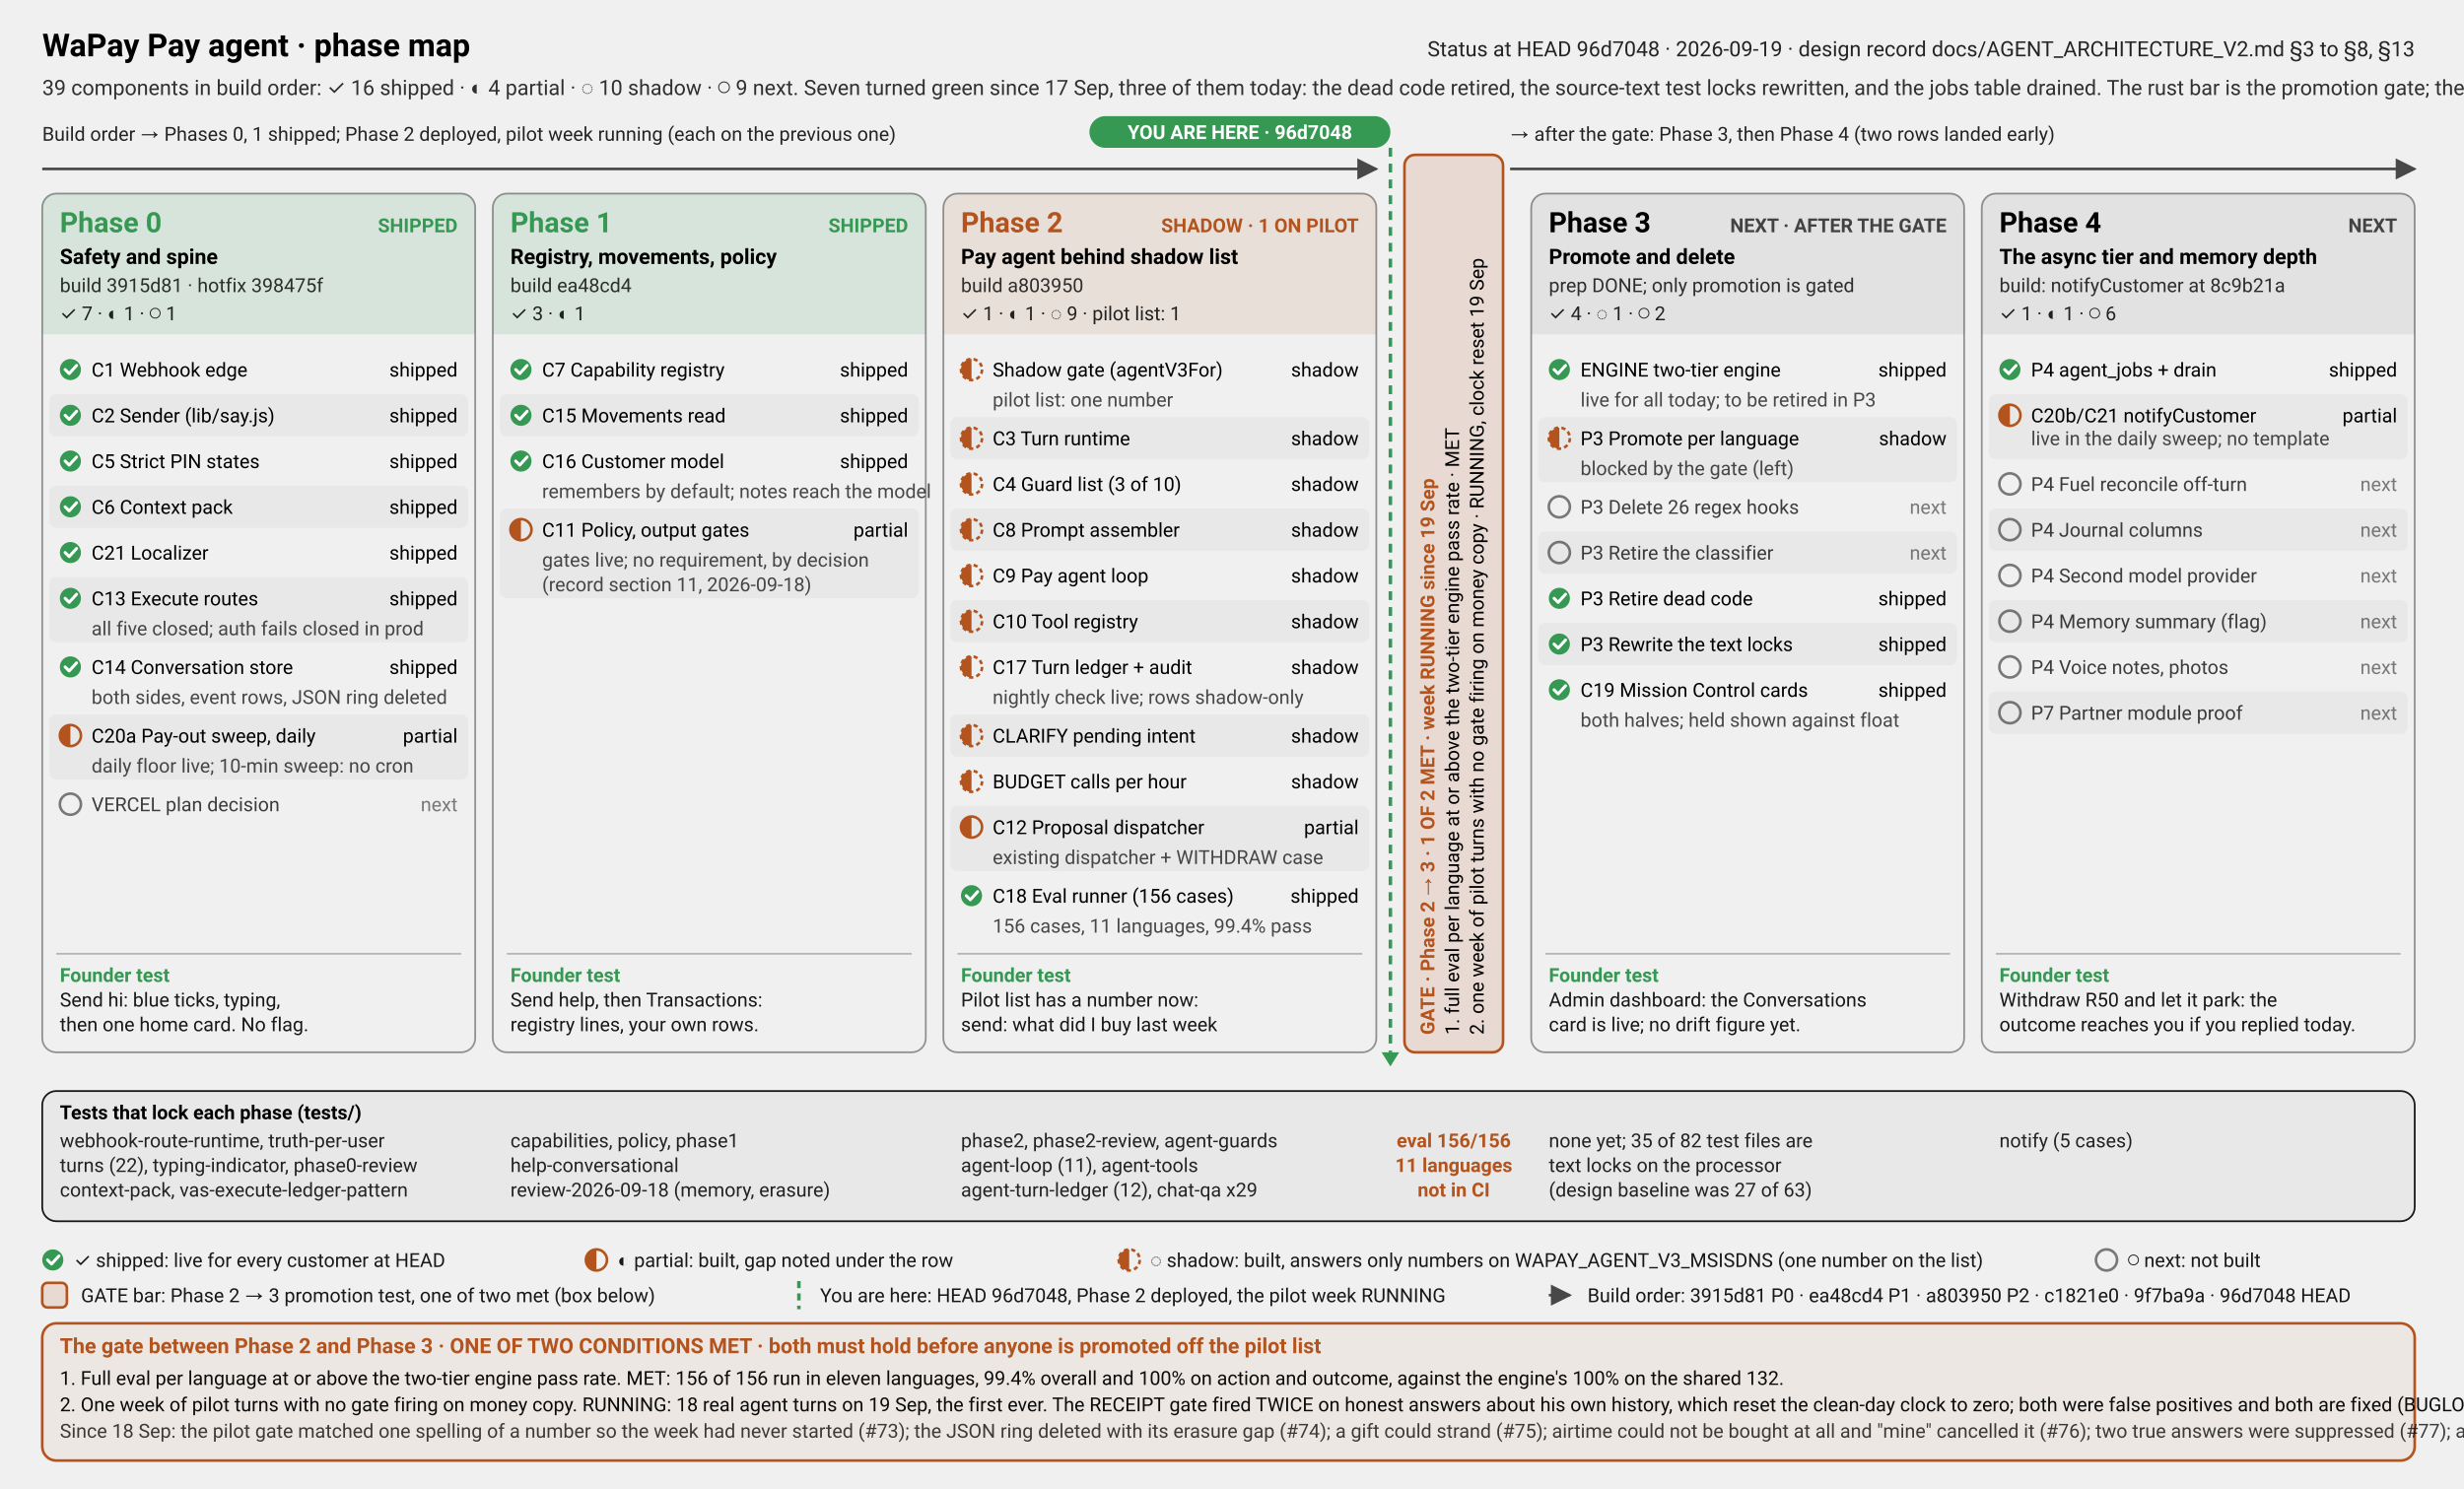
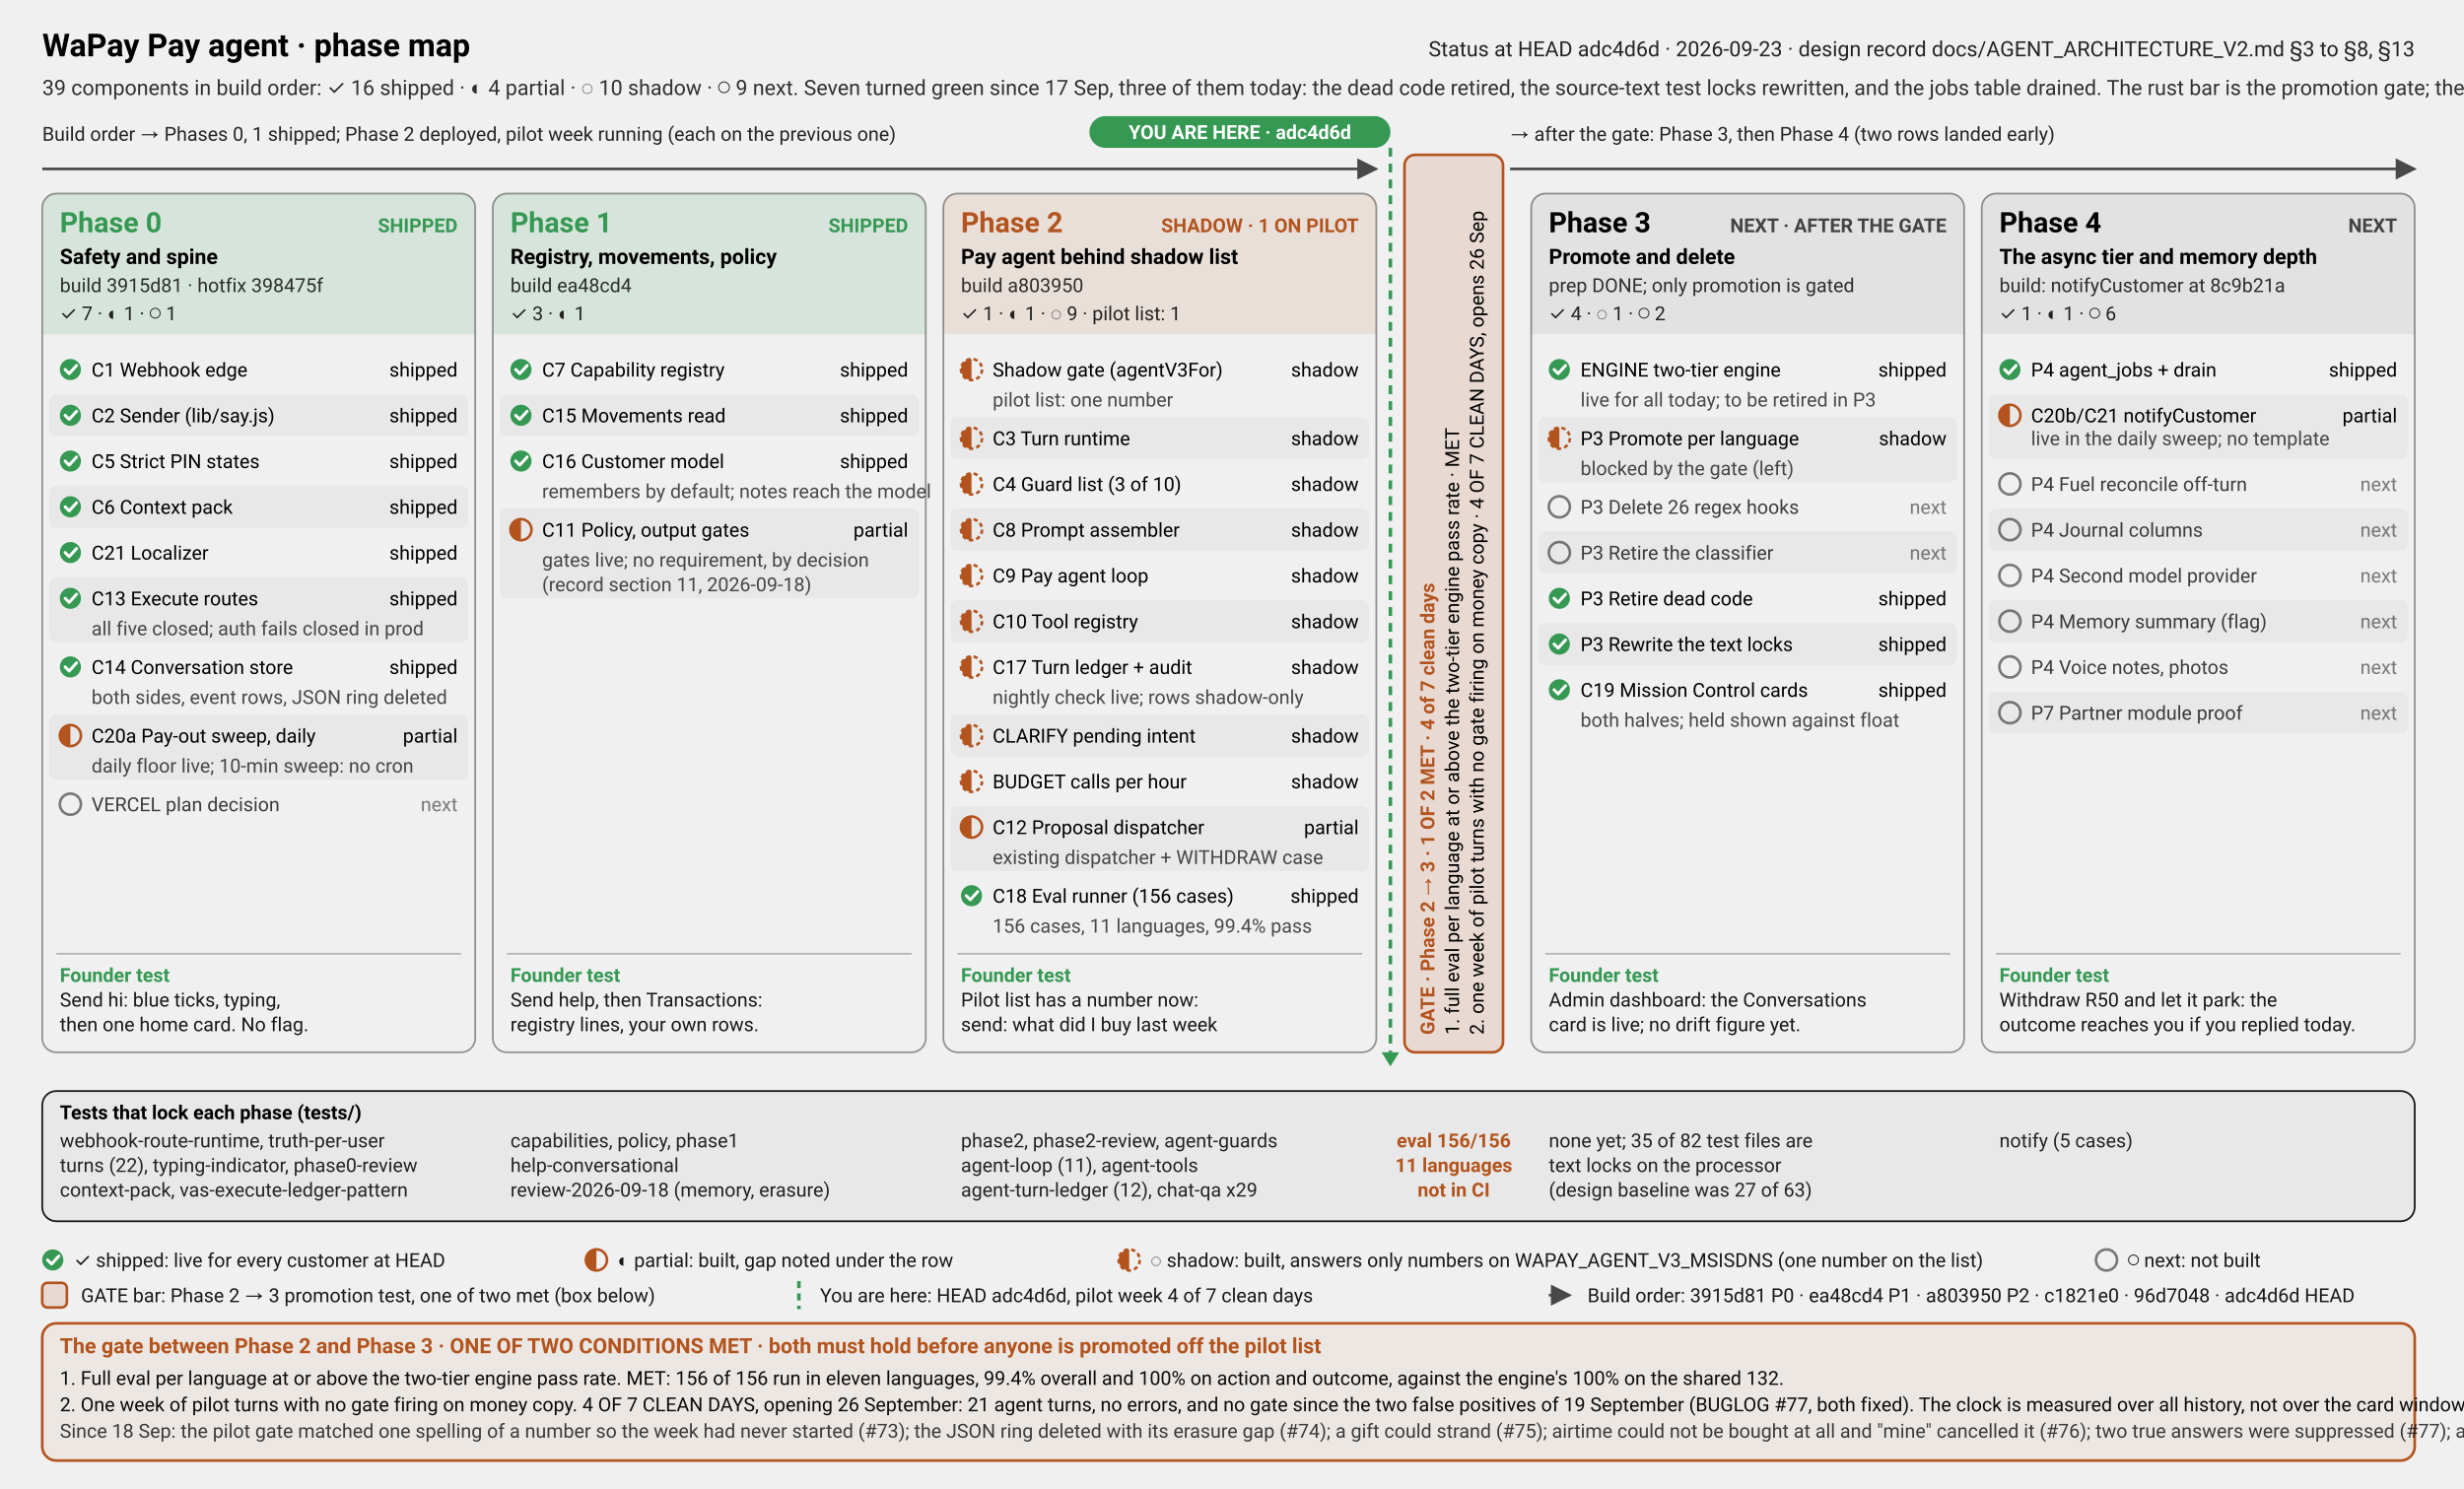
<svg xmlns="http://www.w3.org/2000/svg" viewBox="0 0 1400 846" width="1400" height="846" role="img" aria-label="Phase map of the WaPay Pay agent build at HEAD 8c9b21a on 2026-09-18. 39 components: 16 shipped, 4 partial, 10 shadow, 9 next. Phases 0 and 1 are shipped (builds 3915d81 and ea48cd4), Phase 2 (a803950) is deployed behind a pilot list and the pilot week is running as of 19 September, the eval half of the promotion gate into Phase 3 is met and a week of clean turns is what remains, and most of Phases 3 and 4 is next." font-family="system-ui, -apple-system, 'Segoe UI', Roboto, Helvetica, Arial, sans-serif" fill="currentColor" stroke="none">
  <defs>
    <marker id="ah" viewBox="0 0 10 10" refX="9" refY="5" markerWidth="8" markerHeight="8" orient="auto-start-reverse">
      <path d="M0 0 L10 5 L0 10 z" fill="currentColor" />
    </marker>
  </defs>
  <text x="24" y="32" font-size="18" font-weight="600">WaPay Pay agent · phase map</text>
-   <text x="1372" y="32" font-size="12" text-anchor="end" opacity="0.85">Status at HEAD 96d7048 · 2026-09-19 · design record docs/AGENT_ARCHITECTURE_V2.md §3 to §8, §13</text>
+   <text x="1372" y="32" font-size="12" text-anchor="end" opacity="0.85">Status at HEAD adc4d6d · 2026-09-23 · design record docs/AGENT_ARCHITECTURE_V2.md §3 to §8, §13</text>
  <text x="24" y="54" font-size="12" opacity="0.8">39 components in build order: ✓ 16 shipped · ◐ 4 partial · ◌ 10 shadow · ○ 9 next. Seven turned green since 17 Sep, three of them today: the dead code retired, the source-text test locks rewritten, and the jobs table drained. The rust bar is the promotion gate; the dashed green line is where the build stands.</text>
  <line x1="24" y1="96" x2="782" y2="96" stroke="currentColor" stroke-width="1.5" opacity="0.7" marker-end="url(#ah)" />
  <text x="24" y="80" font-size="11" opacity="0.85">Build order → Phases 0, 1 shipped; Phase 2 deployed, pilot week running (each on the previous one)</text>
  <line x1="858" y1="96" x2="1372" y2="96" stroke="currentColor" stroke-width="1.5" opacity="0.7" marker-end="url(#ah)" />
  <text x="858" y="80" font-size="11" opacity="0.85">→ after the gate: Phase 3, then Phase 4 (two rows landed early)</text>
  <rect x="619" y="66" width="171" height="18" rx="9" fill="#359853" />
-   <text x="704.5" y="79" font-size="11" text-anchor="middle" font-weight="600" fill="#fff">YOU ARE HERE · 96d7048</text>
+   <text x="704.5" y="79" font-size="11" text-anchor="middle" font-weight="600" fill="#fff">YOU ARE HERE · adc4d6d</text>
  <line x1="790" y1="84" x2="790" y2="598" stroke="#359853" stroke-width="2" stroke-dasharray="5 4" />
  <path d="M785 598 l10 0 l-5 8 z" fill="#359853" />
  <rect x="798" y="88" width="56" height="510" rx="6" fill="#B3541E" fill-opacity="0.14" stroke="#B3541E" stroke-width="1.5" />
-   <text x="815" y="588" font-size="11" font-weight="600" fill="#B3541E" transform="rotate(-90 815 588)">GATE · Phase 2 → 3 · 1 OF 2 MET · week RUNNING since 19 Sep</text>
+   <text x="815" y="588" font-size="11" font-weight="600" fill="#B3541E" transform="rotate(-90 815 588)">GATE · Phase 2 → 3 · 1 OF 2 MET · 4 of 7 clean days</text>
  <text x="829" y="588" font-size="11" transform="rotate(-90 829 588)">1. full eval per language at or above the two-tier engine pass rate · MET</text>
-   <text x="843" y="588" font-size="11" transform="rotate(-90 843 588)">2. one week of pilot turns with no gate firing on money copy · RUNNING, clock reset 19 Sep</text>
+   <text x="843" y="588" font-size="11" transform="rotate(-90 843 588)">2. one week of pilot turns with no gate firing on money copy · 4 OF 7 CLEAN DAYS, opens 26 Sep</text>
  <rect x="24" y="110" width="246" height="488" rx="8" fill="none" stroke="currentColor" stroke-width="1" opacity="0.4" />
  <path d="M32 110 h230 a8 8 0 0 1 8 8 v72 h-246 v-72 a8 8 0 0 1 8 -8 z" fill="#359853" fill-opacity="0.13" />
  <text x="34" y="132" font-size="16" font-weight="600" fill="#359853">Phase 0</text>
  <text x="260" y="132" font-size="11" text-anchor="end" font-weight="600" fill="#359853" opacity="1">SHIPPED</text>
  <text x="34" y="150" font-size="12" font-weight="600">Safety and spine</text>
  <text x="34" y="166" font-size="11" opacity="0.8">build 3915d81 · hotfix 398475f</text>
  <text x="34" y="182" font-size="11" opacity="0.85">✓ 7 · ◐ 1 · ○ 1</text>
  <circle cx="40" cy="210" r="6" fill="#359853" />
  <path d="M37 210 l2.3 2.3 l4.2 -4.6" fill="none" stroke="#fff" stroke-width="1.7" stroke-linecap="round" stroke-linejoin="round" />
  <text x="52" y="214" font-size="11" opacity="1">C1 Webhook edge</text>
  <text x="260" y="214" font-size="11" text-anchor="end" fill="currentColor" opacity="1">shipped</text>
  <rect x="28" y="224" width="238" height="24" rx="4" fill="currentColor" fill-opacity="0.035" />
  <circle cx="40" cy="236" r="6" fill="#359853" />
  <path d="M37 236 l2.3 2.3 l4.2 -4.6" fill="none" stroke="#fff" stroke-width="1.7" stroke-linecap="round" stroke-linejoin="round" />
  <text x="52" y="240" font-size="11" opacity="1">C2 Sender (lib/say.js)</text>
  <text x="260" y="240" font-size="11" text-anchor="end" fill="currentColor" opacity="1">shipped</text>
  <circle cx="40" cy="262" r="6" fill="#359853" />
  <path d="M37 262 l2.3 2.3 l4.2 -4.6" fill="none" stroke="#fff" stroke-width="1.7" stroke-linecap="round" stroke-linejoin="round" />
  <text x="52" y="266" font-size="11" opacity="1">C5 Strict PIN states</text>
  <text x="260" y="266" font-size="11" text-anchor="end" fill="currentColor" opacity="1">shipped</text>
  <rect x="28" y="276" width="238" height="24" rx="4" fill="currentColor" fill-opacity="0.035" />
  <circle cx="40" cy="288" r="6" fill="#359853" />
  <path d="M37 288 l2.3 2.3 l4.2 -4.6" fill="none" stroke="#fff" stroke-width="1.7" stroke-linecap="round" stroke-linejoin="round" />
  <text x="52" y="292" font-size="11" opacity="1">C6 Context pack</text>
  <text x="260" y="292" font-size="11" text-anchor="end" fill="currentColor" opacity="1">shipped</text>
  <circle cx="40" cy="314" r="6" fill="#359853" />
  <path d="M37 314 l2.3 2.3 l4.2 -4.6" fill="none" stroke="#fff" stroke-width="1.7" stroke-linecap="round" stroke-linejoin="round" />
  <text x="52" y="318" font-size="11" opacity="1">C21 Localizer</text>
  <text x="260" y="318" font-size="11" text-anchor="end" fill="currentColor" opacity="1">shipped</text>
  <rect x="28" y="328" width="238" height="37" rx="4" fill="currentColor" fill-opacity="0.035" />
  <circle cx="40" cy="340" r="6" fill="#359853" />
  <path d="M37 340 l2.3 2.3 l4.2 -4.6" fill="none" stroke="#fff" stroke-width="1.7" stroke-linecap="round" stroke-linejoin="round" />
  <text x="52" y="344" font-size="11" opacity="1">C13 Execute routes</text>
  <text x="260" y="344" font-size="11" text-anchor="end" fill="currentColor" opacity="1">shipped</text>
  <text x="52" y="361" font-size="11" opacity="0.7">all five closed; auth fails closed in prod</text>
  <circle cx="40" cy="379" r="6" fill="#359853" />
  <path d="M37 379 l2.3 2.3 l4.2 -4.6" fill="none" stroke="#fff" stroke-width="1.7" stroke-linecap="round" stroke-linejoin="round" />
  <text x="52" y="383" font-size="11" opacity="1">C14 Conversation store</text>
  <text x="260" y="383" font-size="11" text-anchor="end" fill="currentColor" opacity="1">shipped</text>
  <text x="52" y="400" font-size="11" opacity="0.7">both sides, event rows, JSON ring deleted</text>
  <rect x="28" y="406" width="238" height="37" rx="4" fill="currentColor" fill-opacity="0.035" />
  <circle cx="40" cy="418" r="6" fill="none" stroke="#B3541E" stroke-width="1.5" />
  <path d="M40 412 A6 6 0 0 0 40 424 Z" fill="#B3541E" />
  <text x="52" y="422" font-size="11" opacity="1">C20a Pay-out sweep, daily</text>
  <text x="260" y="422" font-size="11" text-anchor="end" fill="currentColor" opacity="1">partial</text>
  <text x="52" y="439" font-size="11" opacity="0.7">daily floor live; 10-min sweep: no cron</text>
  <circle cx="40" cy="457" r="6" fill="none" stroke="currentColor" stroke-width="1.5" opacity="0.5" />
  <text x="52" y="461" font-size="11" opacity="0.75">VERCEL plan decision</text>
  <text x="260" y="461" font-size="11" text-anchor="end" fill="currentColor" opacity="0.5">next</text>
  <line x1="32" y1="542" x2="262" y2="542" stroke="currentColor" stroke-width="1" opacity="0.25" />
  <text x="34" y="558" font-size="11" font-weight="600" fill="#359853">Founder test</text>
  <text x="34" y="572" font-size="11" opacity="0.9">Send hi: blue ticks, typing,</text>
  <text x="34" y="586" font-size="11" opacity="0.9">then one home card. No flag.</text>
  <rect x="280" y="110" width="246" height="488" rx="8" fill="none" stroke="currentColor" stroke-width="1" opacity="0.4" />
  <path d="M288 110 h230 a8 8 0 0 1 8 8 v72 h-246 v-72 a8 8 0 0 1 8 -8 z" fill="#359853" fill-opacity="0.13" />
  <text x="290" y="132" font-size="16" font-weight="600" fill="#359853">Phase 1</text>
  <text x="516" y="132" font-size="11" text-anchor="end" font-weight="600" fill="#359853" opacity="1">SHIPPED</text>
  <text x="290" y="150" font-size="12" font-weight="600">Registry, movements, policy</text>
  <text x="290" y="166" font-size="11" opacity="0.8">build ea48cd4</text>
  <text x="290" y="182" font-size="11" opacity="0.85">✓ 3 · ◐ 1</text>
  <circle cx="296" cy="210" r="6" fill="#359853" />
  <path d="M293 210 l2.3 2.3 l4.2 -4.6" fill="none" stroke="#fff" stroke-width="1.7" stroke-linecap="round" stroke-linejoin="round" />
  <text x="308" y="214" font-size="11" opacity="1">C7 Capability registry</text>
  <text x="516" y="214" font-size="11" text-anchor="end" fill="currentColor" opacity="1">shipped</text>
  <rect x="284" y="224" width="238" height="24" rx="4" fill="currentColor" fill-opacity="0.035" />
  <circle cx="296" cy="236" r="6" fill="#359853" />
  <path d="M293 236 l2.3 2.3 l4.2 -4.6" fill="none" stroke="#fff" stroke-width="1.7" stroke-linecap="round" stroke-linejoin="round" />
  <text x="308" y="240" font-size="11" opacity="1">C15 Movements read</text>
  <text x="516" y="240" font-size="11" text-anchor="end" fill="currentColor" opacity="1">shipped</text>
  <circle cx="296" cy="262" r="6" fill="#359853" />
  <path d="M293 262 l2.3 2.3 l4.2 -4.6" fill="none" stroke="#fff" stroke-width="1.7" stroke-linecap="round" stroke-linejoin="round" />
  <text x="308" y="266" font-size="11" opacity="1">C16 Customer model</text>
  <text x="516" y="266" font-size="11" text-anchor="end" fill="currentColor" opacity="1">shipped</text>
  <text x="308" y="283" font-size="11" opacity="0.7">remembers by default; notes reach the model</text>
  <rect x="284" y="289" width="238" height="51" rx="4" fill="currentColor" fill-opacity="0.035" />
  <circle cx="296" cy="301" r="6" fill="none" stroke="#B3541E" stroke-width="1.5" />
  <path d="M296 295 A6 6 0 0 0 296 307 Z" fill="#B3541E" />
  <text x="308" y="305" font-size="11" opacity="1">C11 Policy, output gates</text>
  <text x="516" y="305" font-size="11" text-anchor="end" fill="currentColor" opacity="1">partial</text>
  <text x="308" y="322" font-size="11" opacity="0.7">gates live; no requirement, by decision</text>
  <text x="308" y="336" font-size="11" opacity="0.7">(record section 11, 2026-09-18)</text>
  <line x1="288" y1="542" x2="518" y2="542" stroke="currentColor" stroke-width="1" opacity="0.25" />
  <text x="290" y="558" font-size="11" font-weight="600" fill="#359853">Founder test</text>
  <text x="290" y="572" font-size="11" opacity="0.9">Send help, then Transactions:</text>
  <text x="290" y="586" font-size="11" opacity="0.9">registry lines, your own rows.</text>
  <rect x="536" y="110" width="246" height="488" rx="8" fill="none" stroke="currentColor" stroke-width="1" opacity="0.4" />
  <path d="M544 110 h230 a8 8 0 0 1 8 8 v72 h-246 v-72 a8 8 0 0 1 8 -8 z" fill="#B3541E" fill-opacity="0.11" />
  <text x="546" y="132" font-size="16" font-weight="600" fill="#B3541E">Phase 2</text>
  <text x="772" y="132" font-size="11" text-anchor="end" font-weight="600" fill="#B3541E" opacity="1">SHADOW · 1 ON PILOT</text>
  <text x="546" y="150" font-size="12" font-weight="600">Pay agent behind shadow list</text>
  <text x="546" y="166" font-size="11" opacity="0.8">build a803950</text>
  <text x="546" y="182" font-size="11" opacity="0.85">✓ 1 · ◐ 1 · ◌ 9 · pilot list: 1</text>
  <circle cx="552" cy="210" r="6" fill="none" stroke="#B3541E" stroke-width="1.5" stroke-dasharray="2.4 1.8" />
  <path d="M552 204 A6 6 0 0 0 552 216 Z" fill="#B3541E" />
  <text x="564" y="214" font-size="11" opacity="1">Shadow gate (agentV3For)</text>
  <text x="772" y="214" font-size="11" text-anchor="end" fill="currentColor" opacity="1">shadow</text>
  <text x="564" y="231" font-size="11" opacity="0.7">pilot list: one number</text>
  <rect x="540" y="237" width="238" height="24" rx="4" fill="currentColor" fill-opacity="0.035" />
  <circle cx="552" cy="249" r="6" fill="none" stroke="#B3541E" stroke-width="1.5" stroke-dasharray="2.4 1.8" />
  <path d="M552 243 A6 6 0 0 0 552 255 Z" fill="#B3541E" />
  <text x="564" y="253" font-size="11" opacity="1">C3 Turn runtime</text>
  <text x="772" y="253" font-size="11" text-anchor="end" fill="currentColor" opacity="1">shadow</text>
  <circle cx="552" cy="275" r="6" fill="none" stroke="#B3541E" stroke-width="1.5" stroke-dasharray="2.4 1.8" />
  <path d="M552 269 A6 6 0 0 0 552 281 Z" fill="#B3541E" />
  <text x="564" y="279" font-size="11" opacity="1">C4 Guard list (3 of 10)</text>
  <text x="772" y="279" font-size="11" text-anchor="end" fill="currentColor" opacity="1">shadow</text>
  <rect x="540" y="289" width="238" height="24" rx="4" fill="currentColor" fill-opacity="0.035" />
  <circle cx="552" cy="301" r="6" fill="none" stroke="#B3541E" stroke-width="1.5" stroke-dasharray="2.4 1.8" />
  <path d="M552 295 A6 6 0 0 0 552 307 Z" fill="#B3541E" />
  <text x="564" y="305" font-size="11" opacity="1">C8 Prompt assembler</text>
  <text x="772" y="305" font-size="11" text-anchor="end" fill="currentColor" opacity="1">shadow</text>
  <circle cx="552" cy="327" r="6" fill="none" stroke="#B3541E" stroke-width="1.5" stroke-dasharray="2.4 1.8" />
  <path d="M552 321 A6 6 0 0 0 552 333 Z" fill="#B3541E" />
  <text x="564" y="331" font-size="11" opacity="1">C9 Pay agent loop</text>
  <text x="772" y="331" font-size="11" text-anchor="end" fill="currentColor" opacity="1">shadow</text>
  <rect x="540" y="341" width="238" height="24" rx="4" fill="currentColor" fill-opacity="0.035" />
  <circle cx="552" cy="353" r="6" fill="none" stroke="#B3541E" stroke-width="1.5" stroke-dasharray="2.4 1.8" />
  <path d="M552 347 A6 6 0 0 0 552 359 Z" fill="#B3541E" />
  <text x="564" y="357" font-size="11" opacity="1">C10 Tool registry</text>
  <text x="772" y="357" font-size="11" text-anchor="end" fill="currentColor" opacity="1">shadow</text>
  <circle cx="552" cy="379" r="6" fill="none" stroke="#B3541E" stroke-width="1.5" stroke-dasharray="2.4 1.8" />
  <path d="M552 373 A6 6 0 0 0 552 385 Z" fill="#B3541E" />
  <text x="564" y="383" font-size="11" opacity="1">C17 Turn ledger + audit</text>
  <text x="772" y="383" font-size="11" text-anchor="end" fill="currentColor" opacity="1">shadow</text>
  <text x="564" y="400" font-size="11" opacity="0.7">nightly check live; rows shadow-only</text>
  <rect x="540" y="406" width="238" height="24" rx="4" fill="currentColor" fill-opacity="0.035" />
  <circle cx="552" cy="418" r="6" fill="none" stroke="#B3541E" stroke-width="1.5" stroke-dasharray="2.4 1.8" />
  <path d="M552 412 A6 6 0 0 0 552 424 Z" fill="#B3541E" />
  <text x="564" y="422" font-size="11" opacity="1">CLARIFY pending intent</text>
  <text x="772" y="422" font-size="11" text-anchor="end" fill="currentColor" opacity="1">shadow</text>
  <circle cx="552" cy="444" r="6" fill="none" stroke="#B3541E" stroke-width="1.5" stroke-dasharray="2.4 1.8" />
  <path d="M552 438 A6 6 0 0 0 552 450 Z" fill="#B3541E" />
  <text x="564" y="448" font-size="11" opacity="1">BUDGET calls per hour</text>
  <text x="772" y="448" font-size="11" text-anchor="end" fill="currentColor" opacity="1">shadow</text>
  <rect x="540" y="458" width="238" height="37" rx="4" fill="currentColor" fill-opacity="0.035" />
  <circle cx="552" cy="470" r="6" fill="none" stroke="#B3541E" stroke-width="1.5" />
  <path d="M552 464 A6 6 0 0 0 552 476 Z" fill="#B3541E" />
  <text x="564" y="474" font-size="11" opacity="1">C12 Proposal dispatcher</text>
  <text x="772" y="474" font-size="11" text-anchor="end" fill="currentColor" opacity="1">partial</text>
  <text x="564" y="491" font-size="11" opacity="0.7">existing dispatcher + WITHDRAW case</text>
  <circle cx="552" cy="509" r="6" fill="#359853" />
  <path d="M549 509 l2.3 2.3 l4.2 -4.6" fill="none" stroke="#fff" stroke-width="1.7" stroke-linecap="round" stroke-linejoin="round" />
  <text x="564" y="513" font-size="11" opacity="1">C18 Eval runner (156 cases)</text>
  <text x="772" y="513" font-size="11" text-anchor="end" fill="currentColor" opacity="1">shipped</text>
  <text x="564" y="530" font-size="11" opacity="0.7">156 cases, 11 languages, 99.4% pass</text>
  <line x1="544" y1="542" x2="774" y2="542" stroke="currentColor" stroke-width="1" opacity="0.25" />
  <text x="546" y="558" font-size="11" font-weight="600" fill="#359853">Founder test</text>
  <text x="546" y="572" font-size="11" opacity="0.9">Pilot list has a number now:</text>
  <text x="546" y="586" font-size="11" opacity="0.9">send: what did I buy last week</text>
  <rect x="870" y="110" width="246" height="488" rx="8" fill="none" stroke="currentColor" stroke-width="1" opacity="0.4" />
  <path d="M878 110 h230 a8 8 0 0 1 8 8 v72 h-246 v-72 a8 8 0 0 1 8 -8 z" fill="currentColor" fill-opacity="0.06" />
  <text x="880" y="132" font-size="16" font-weight="600">Phase 3</text>
  <text x="1106" y="132" font-size="11" text-anchor="end" font-weight="600" opacity="0.7">NEXT · AFTER THE GATE</text>
  <text x="880" y="150" font-size="12" font-weight="600">Promote and delete</text>
  <text x="880" y="166" font-size="11" opacity="0.8">prep DONE; only promotion is gated</text>
  <text x="880" y="182" font-size="11" opacity="0.85">✓ 4 · ◌ 1 · ○ 2</text>
  <circle cx="886" cy="210" r="6" fill="#359853" />
  <path d="M883 210 l2.3 2.3 l4.2 -4.6" fill="none" stroke="#fff" stroke-width="1.7" stroke-linecap="round" stroke-linejoin="round" />
  <text x="898" y="214" font-size="11" opacity="1">ENGINE two-tier engine</text>
  <text x="1106" y="214" font-size="11" text-anchor="end" fill="currentColor" opacity="1">shipped</text>
  <text x="898" y="231" font-size="11" opacity="0.7">live for all today; to be retired in P3</text>
  <rect x="874" y="237" width="238" height="37" rx="4" fill="currentColor" fill-opacity="0.035" />
  <circle cx="886" cy="249" r="6" fill="none" stroke="#B3541E" stroke-width="1.5" stroke-dasharray="2.4 1.8" />
  <path d="M886 243 A6 6 0 0 0 886 255 Z" fill="#B3541E" />
  <text x="898" y="253" font-size="11" opacity="1">P3 Promote per language</text>
  <text x="1106" y="253" font-size="11" text-anchor="end" fill="currentColor" opacity="1">shadow</text>
  <text x="898" y="270" font-size="11" opacity="0.7">blocked by the gate (left)</text>
  <circle cx="886" cy="288" r="6" fill="none" stroke="currentColor" stroke-width="1.5" opacity="0.5" />
  <text x="898" y="292" font-size="11" opacity="0.75">P3 Delete 26 regex hooks</text>
  <text x="1106" y="292" font-size="11" text-anchor="end" fill="currentColor" opacity="0.5">next</text>
  <rect x="874" y="302" width="238" height="24" rx="4" fill="currentColor" fill-opacity="0.035" />
  <circle cx="886" cy="314" r="6" fill="none" stroke="currentColor" stroke-width="1.5" opacity="0.5" />
  <text x="898" y="318" font-size="11" opacity="0.75">P3 Retire the classifier</text>
  <text x="1106" y="318" font-size="11" text-anchor="end" fill="currentColor" opacity="0.5">next</text>
  <circle cx="886" cy="340" r="6" fill="#359853" />
  <path d="M883 340 l2.3 2.3 l4.2 -4.6" fill="none" stroke="#fff" stroke-width="1.7" stroke-linecap="round" stroke-linejoin="round" />
  <text x="898" y="344" font-size="11" opacity="1">P3 Retire dead code</text>
  <text x="1106" y="344" font-size="11" text-anchor="end" fill="currentColor" opacity="1">shipped</text>
  <rect x="874" y="354" width="238" height="24" rx="4" fill="currentColor" fill-opacity="0.035" />
  <circle cx="886" cy="366" r="6" fill="#359853" />
  <path d="M883 366 l2.3 2.3 l4.2 -4.6" fill="none" stroke="#fff" stroke-width="1.7" stroke-linecap="round" stroke-linejoin="round" />
  <text x="898" y="370" font-size="11" opacity="1">P3 Rewrite the text locks</text>
  <text x="1106" y="370" font-size="11" text-anchor="end" fill="currentColor" opacity="1">shipped</text>
  <circle cx="886" cy="392" r="6" fill="#359853" />
  <path d="M883 392 l2.3 2.3 l4.2 -4.6" fill="none" stroke="#fff" stroke-width="1.7" stroke-linecap="round" stroke-linejoin="round" />
  <text x="898" y="396" font-size="11" opacity="1">C19 Mission Control cards</text>
  <text x="1106" y="396" font-size="11" text-anchor="end" fill="currentColor" opacity="1">shipped</text>
  <text x="898" y="413" font-size="11" opacity="0.7">both halves; held shown against float</text>
  <line x1="878" y1="542" x2="1108" y2="542" stroke="currentColor" stroke-width="1" opacity="0.25" />
  <text x="880" y="558" font-size="11" font-weight="600" fill="#359853">Founder test</text>
  <text x="880" y="572" font-size="11" opacity="0.9">Admin dashboard: the Conversations</text>
  <text x="880" y="586" font-size="11" opacity="0.9">card is live; no drift figure yet.</text>
  <rect x="1126" y="110" width="246" height="488" rx="8" fill="none" stroke="currentColor" stroke-width="1" opacity="0.4" />
  <path d="M1134 110 h230 a8 8 0 0 1 8 8 v72 h-246 v-72 a8 8 0 0 1 8 -8 z" fill="currentColor" fill-opacity="0.06" />
  <text x="1136" y="132" font-size="16" font-weight="600">Phase 4</text>
  <text x="1362" y="132" font-size="11" text-anchor="end" font-weight="600" opacity="0.7">NEXT</text>
  <text x="1136" y="150" font-size="12" font-weight="600">The async tier and memory depth</text>
  <text x="1136" y="166" font-size="11" opacity="0.8">build: notifyCustomer at 8c9b21a</text>
  <text x="1136" y="182" font-size="11" opacity="0.85">✓ 1 · ◐ 1 · ○ 6</text>
  <circle cx="1142" cy="210" r="6" fill="#359853" />
  <path d="M1139 210 l2.3 2.3 l4.2 -4.6" fill="none" stroke="#fff" stroke-width="1.7" stroke-linecap="round" stroke-linejoin="round" />
  <text x="1154" y="214" font-size="11" opacity="1">P4 agent_jobs + drain</text>
  <text x="1362" y="214" font-size="11" text-anchor="end" fill="currentColor" opacity="1">shipped</text>
  <rect x="1130" y="224" width="238" height="37" rx="4" fill="currentColor" fill-opacity="0.035" />
  <circle cx="1142" cy="236" r="6" fill="none" stroke="#B3541E" stroke-width="1.5" />
  <path d="M1142 230 A6 6 0 0 0 1142 242 Z" fill="#B3541E" />
  <text x="1154" y="240" font-size="11" opacity="1">C20b/C21 notifyCustomer</text>
  <text x="1362" y="240" font-size="11" text-anchor="end" fill="currentColor" opacity="1">partial</text>
  <text x="1154" y="253" font-size="11" opacity="0.7">live in the daily sweep; no template</text>
  <circle cx="1142" cy="275" r="6" fill="none" stroke="currentColor" stroke-width="1.5" opacity="0.5" />
  <text x="1154" y="279" font-size="11" opacity="0.75">P4 Fuel reconcile off-turn</text>
  <text x="1362" y="279" font-size="11" text-anchor="end" fill="currentColor" opacity="0.5">next</text>
  <rect x="1130" y="289" width="238" height="24" rx="4" fill="currentColor" fill-opacity="0.035" />
  <circle cx="1142" cy="301" r="6" fill="none" stroke="currentColor" stroke-width="1.5" opacity="0.5" />
  <text x="1154" y="305" font-size="11" opacity="0.75">P4 Journal columns</text>
  <text x="1362" y="305" font-size="11" text-anchor="end" fill="currentColor" opacity="0.5">next</text>
  <circle cx="1142" cy="327" r="6" fill="none" stroke="currentColor" stroke-width="1.5" opacity="0.5" />
  <text x="1154" y="331" font-size="11" opacity="0.75">P4 Second model provider</text>
  <text x="1362" y="331" font-size="11" text-anchor="end" fill="currentColor" opacity="0.5">next</text>
  <rect x="1130" y="341" width="238" height="24" rx="4" fill="currentColor" fill-opacity="0.035" />
  <circle cx="1142" cy="353" r="6" fill="none" stroke="currentColor" stroke-width="1.5" opacity="0.5" />
  <text x="1154" y="357" font-size="11" opacity="0.75">P4 Memory summary (flag)</text>
  <text x="1362" y="357" font-size="11" text-anchor="end" fill="currentColor" opacity="0.5">next</text>
  <circle cx="1142" cy="379" r="6" fill="none" stroke="currentColor" stroke-width="1.5" opacity="0.5" />
  <text x="1154" y="383" font-size="11" opacity="0.75">P4 Voice notes, photos</text>
  <text x="1362" y="383" font-size="11" text-anchor="end" fill="currentColor" opacity="0.5">next</text>
  <rect x="1130" y="393" width="238" height="24" rx="4" fill="currentColor" fill-opacity="0.035" />
  <circle cx="1142" cy="405" r="6" fill="none" stroke="currentColor" stroke-width="1.5" opacity="0.5" />
  <text x="1154" y="409" font-size="11" opacity="0.75">P7 Partner module proof</text>
  <text x="1362" y="409" font-size="11" text-anchor="end" fill="currentColor" opacity="0.5">next</text>
  <line x1="1134" y1="542" x2="1364" y2="542" stroke="currentColor" stroke-width="1" opacity="0.25" />
  <text x="1136" y="558" font-size="11" font-weight="600" fill="#359853">Founder test</text>
  <text x="1136" y="572" font-size="11" opacity="0.9">Withdraw R50 and let it park: the</text>
  <text x="1136" y="586" font-size="11" opacity="0.9">outcome reaches you if you replied today.</text>
  <rect x="24" y="620" width="1348" height="74" rx="8" fill="currentColor" fill-opacity="0.04" stroke="currentColor" stroke-width="1" opacity="0.9" />
  <text x="34" y="636" font-size="11" font-weight="600">Tests that lock each phase (tests/)</text>
  <text x="34" y="652" font-size="11" opacity="0.85">webhook-route-runtime, truth-per-user</text>
  <text x="34" y="666" font-size="11" opacity="0.85">turns (22), typing-indicator, phase0-review</text>
  <text x="34" y="680" font-size="11" opacity="0.85">context-pack, vas-execute-ledger-pattern</text>
  <text x="290" y="652" font-size="11" opacity="0.85">capabilities, policy, phase1</text>
  <text x="290" y="666" font-size="11" opacity="0.85">help-conversational</text>
  <text x="290" y="680" font-size="11" opacity="0.85">review-2026-09-18 (memory, erasure)</text>
  <text x="546" y="652" font-size="11" opacity="0.85">phase2, phase2-review, agent-guards</text>
  <text x="546" y="666" font-size="11" opacity="0.85">agent-loop (11), agent-tools</text>
  <text x="546" y="680" font-size="11" opacity="0.85">agent-turn-ledger (12), chat-qa x29</text>
  <text x="880" y="652" font-size="11" opacity="0.85">none yet; 35 of 82 test files are</text>
  <text x="880" y="666" font-size="11" opacity="0.85">text locks on the processor</text>
  <text x="880" y="680" font-size="11" opacity="0.85">(design baseline was 27 of 63)</text>
  <text x="1136" y="652" font-size="11" opacity="0.85">notify (5 cases)</text>
  <text x="826" y="652" font-size="11" text-anchor="middle" font-weight="600" fill="#B3541E">eval 156/156</text>
  <text x="826" y="666" font-size="11" text-anchor="middle" font-weight="600" fill="#B3541E">11 languages</text>
  <text x="826" y="680" font-size="11" text-anchor="middle" font-weight="600" fill="#B3541E">not in CI</text>
  <circle cx="30" cy="716" r="6" fill="#359853" />
  <path d="M27 716 l2.3 2.3 l4.2 -4.6" fill="none" stroke="#fff" stroke-width="1.7" stroke-linecap="round" stroke-linejoin="round" />
  <text x="42" y="720" font-size="11" opacity="0.9">✓ shipped: live for every customer at HEAD</text>
  <circle cx="338.88" cy="716" r="6" fill="none" stroke="#B3541E" stroke-width="1.5" />
  <path d="M338.88 710 A6 6 0 0 0 338.88 722 Z" fill="#B3541E" />
  <text x="350.88" y="720" font-size="11" opacity="0.9">◐ partial: built, gap noted under the row</text>
  <circle cx="641.6" cy="716" r="6" fill="none" stroke="#B3541E" stroke-width="1.5" stroke-dasharray="2.4 1.8" />
  <path d="M641.6 710 A6 6 0 0 0 641.6 722 Z" fill="#B3541E" />
  <text x="653.6" y="720" font-size="11" opacity="0.9">◌ shadow: built, answers only numbers on WAPAY_AGENT_V3_MSISDNS (one number on the list)</text>
  <circle cx="1196.88" cy="716" r="6" fill="none" stroke="currentColor" stroke-width="1.5" opacity="0.5" />
  <text x="1208.88" y="720" font-size="11" opacity="0.9">○ next: not built</text>
  <rect x="24" y="729" width="14" height="14" rx="3" fill="#B3541E" fill-opacity="0.14" stroke="#B3541E" stroke-width="1.5" />
  <text x="46" y="740" font-size="11" opacity="0.9">GATE bar: Phase 2 → 3 promotion test, one of two met (box below)</text>
  <line x1="453.92" y1="728" x2="453.92" y2="744" stroke="#359853" stroke-width="2" stroke-dasharray="4 3" />
-   <text x="465.92" y="740" font-size="11" opacity="0.9">You are here: HEAD 96d7048, Phase 2 deployed, the pilot week RUNNING</text>
+   <text x="465.92" y="740" font-size="11" opacity="0.9">You are here: HEAD adc4d6d, pilot week 4 of 7 clean days</text>
  <path d="M880 736 h12" stroke="currentColor" stroke-width="1.5" opacity="0.7" marker-end="url(#ah)" />
-   <text x="902" y="740" font-size="11" opacity="0.9">Build order: 3915d81 P0 · ea48cd4 P1 · a803950 P2 · c1821e0 · 9f7ba9a · 96d7048 HEAD</text>
+   <text x="902" y="740" font-size="11" opacity="0.9">Build order: 3915d81 P0 · ea48cd4 P1 · a803950 P2 · c1821e0 · 96d7048 · adc4d6d HEAD</text>
  <rect x="24" y="752" width="1348" height="78" rx="8" fill="#B3541E" fill-opacity="0.06" stroke="#B3541E" stroke-width="1.5" />
  <text x="34" y="769" font-size="12" font-weight="600" fill="#B3541E">The gate between Phase 2 and Phase 3 · ONE OF TWO CONDITIONS MET · both must hold before anyone is promoted off the pilot list</text>
  <text x="34" y="787" font-size="11" opacity="0.95">1. Full eval per language at or above the two-tier engine pass rate.   MET: 156 of 156 run in eleven languages, 99.4% overall and 100% on action and outcome, against the engine's 100% on the shared 132.</text>
-   <text x="34" y="802" font-size="11" opacity="0.95">2. One week of pilot turns with no gate firing on money copy.   RUNNING: 18 real agent turns on 19 Sep, the first ever. The RECEIPT gate fired TWICE on honest answers about his own history, which reset the clean-day clock to zero; both were false positives and both are fixed (BUGLOG #77). The clock restarts on the next turn.</text>
+   <text x="34" y="802" font-size="11" opacity="0.95">2. One week of pilot turns with no gate firing on money copy.   4 OF 7 CLEAN DAYS, opening 26 September: 21 agent turns, no errors, and no gate since the two false positives of 19 September (BUGLOG #77, both fixed). The clock is measured over all history, not over the card window.</text>
  <text x="34" y="817" font-size="11" opacity="0.75">Since 18 Sep: the pilot gate matched one spelling of a number so the week had never started (#73); the JSON ring deleted with its erasure gap (#74); a gift could strand (#75); airtime could not be bought at all and "mine" cancelled it (#76); two true answers were suppressed (#77); airtime's flow is now proven but Blu QA vends only to four test numbers (#78); electricity defaulted a missing amount to R50 (#79).</text>
</svg>
